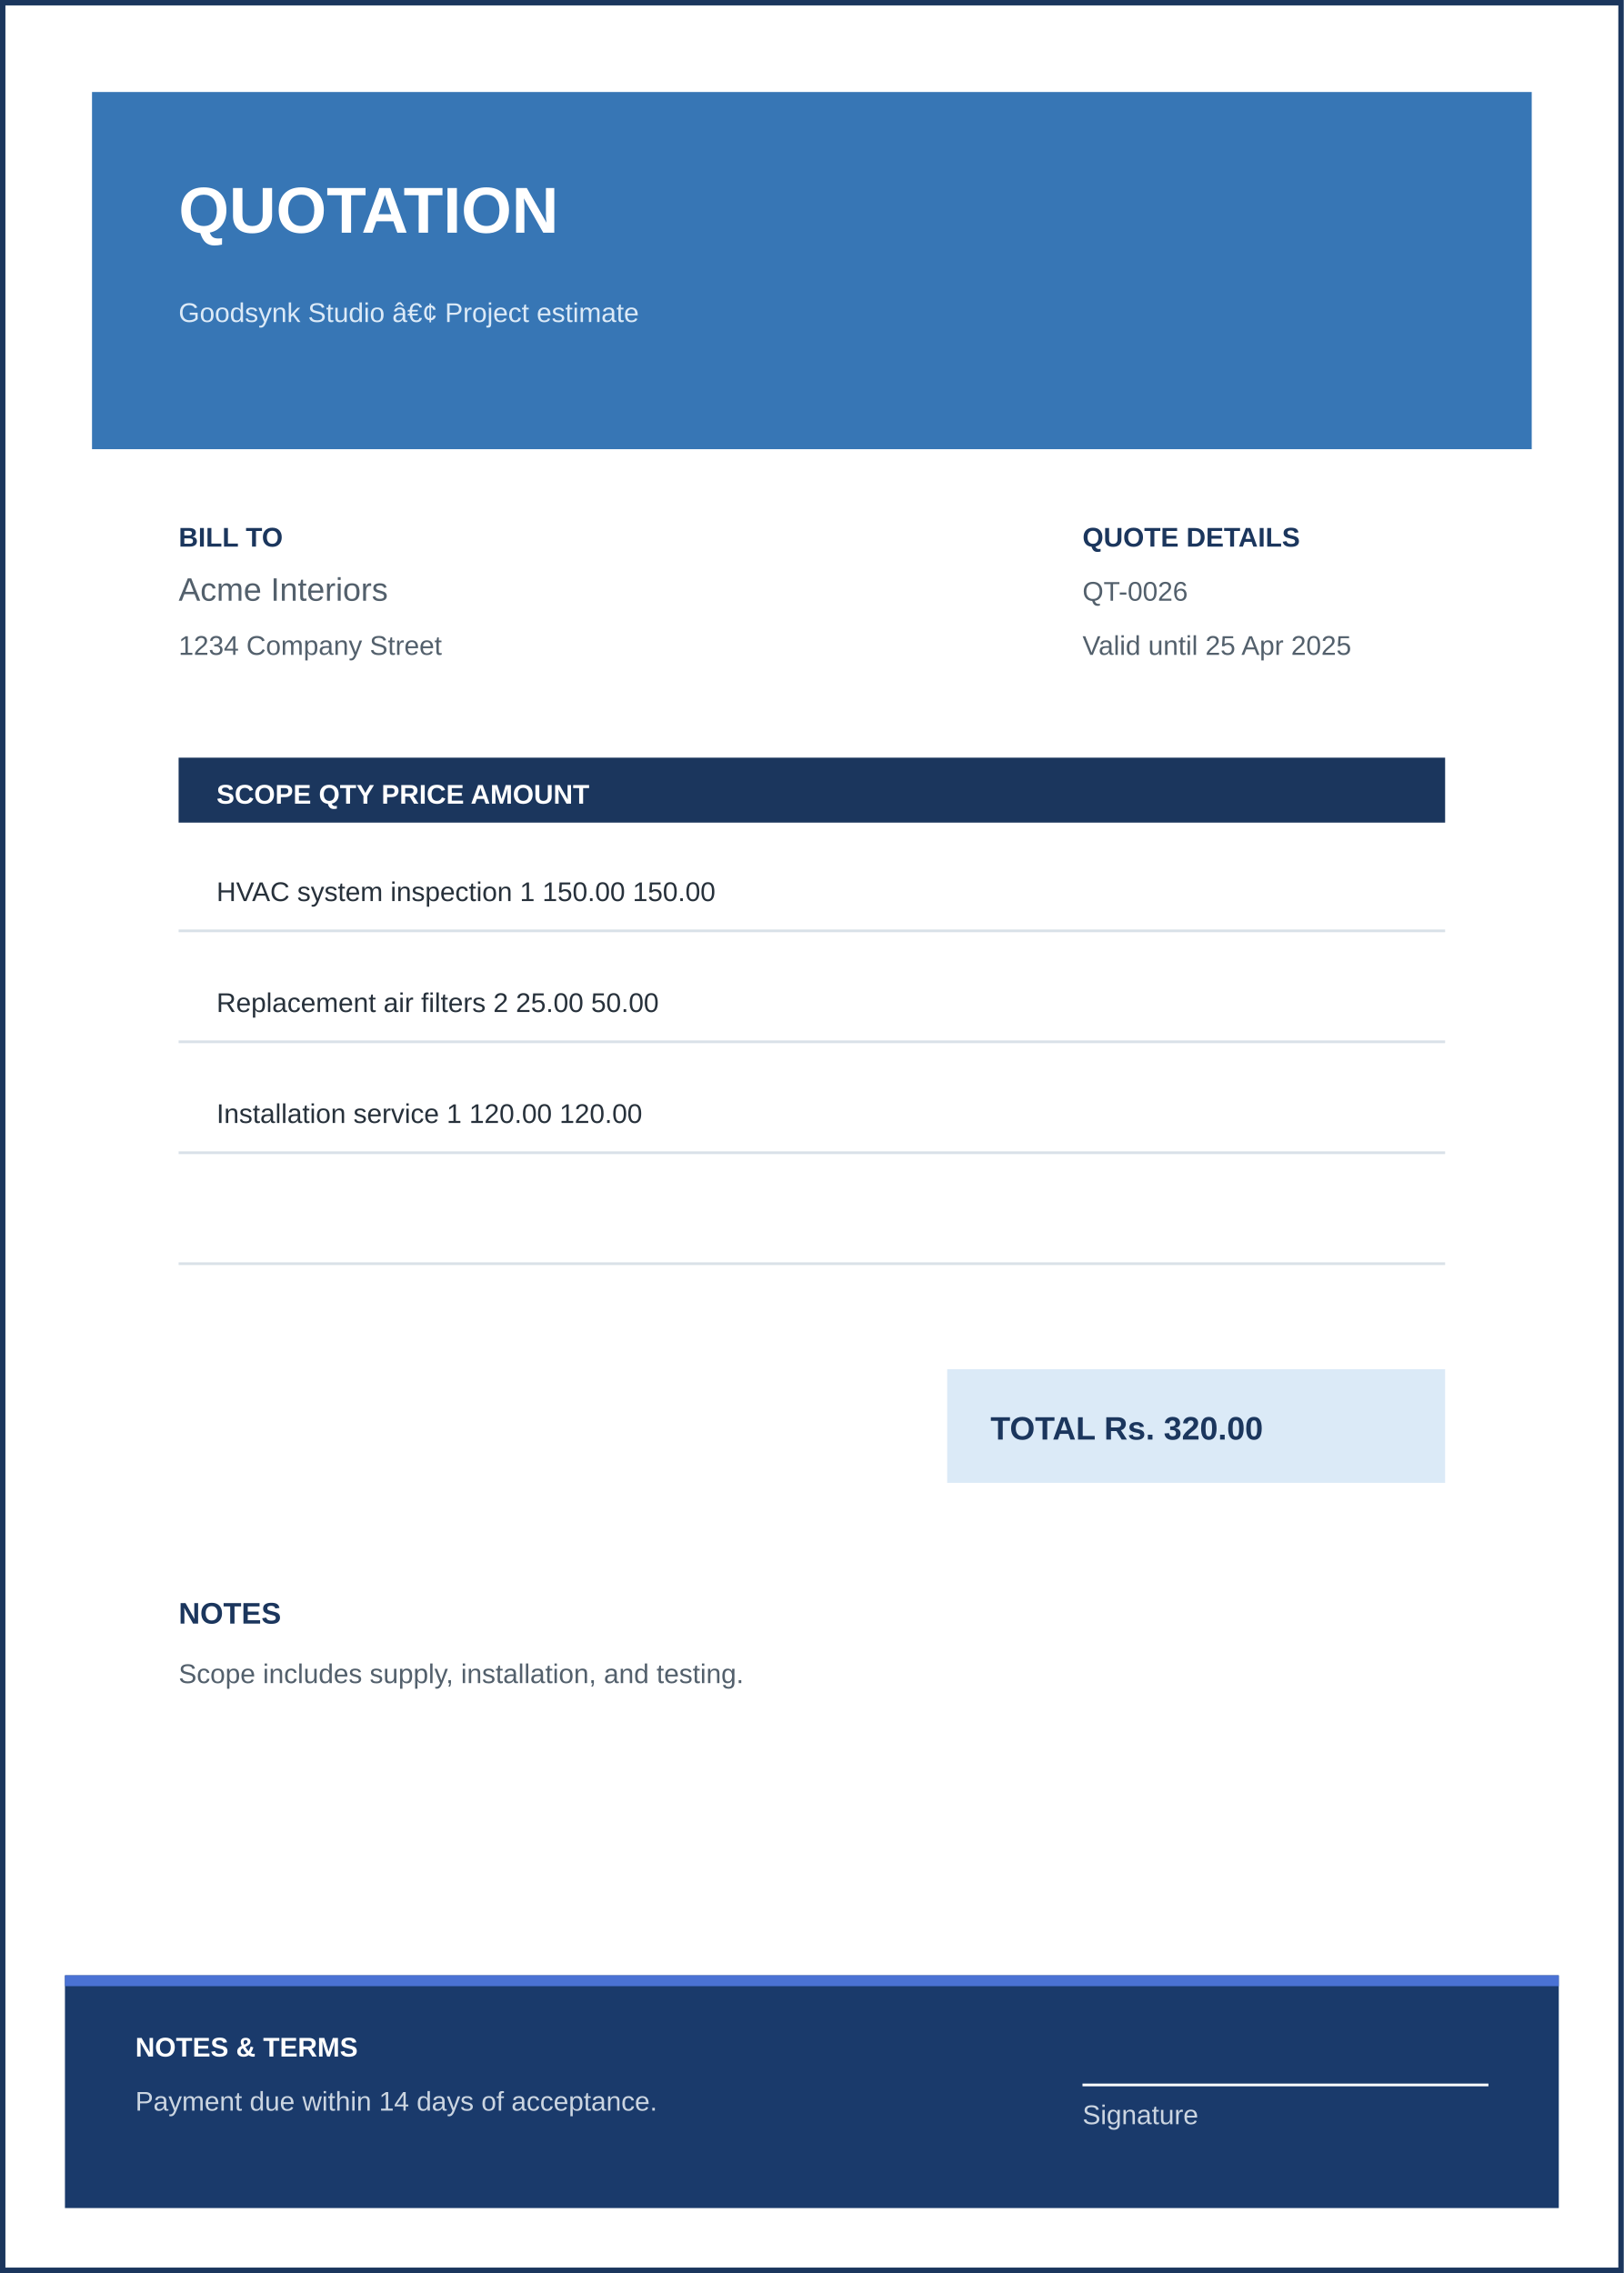
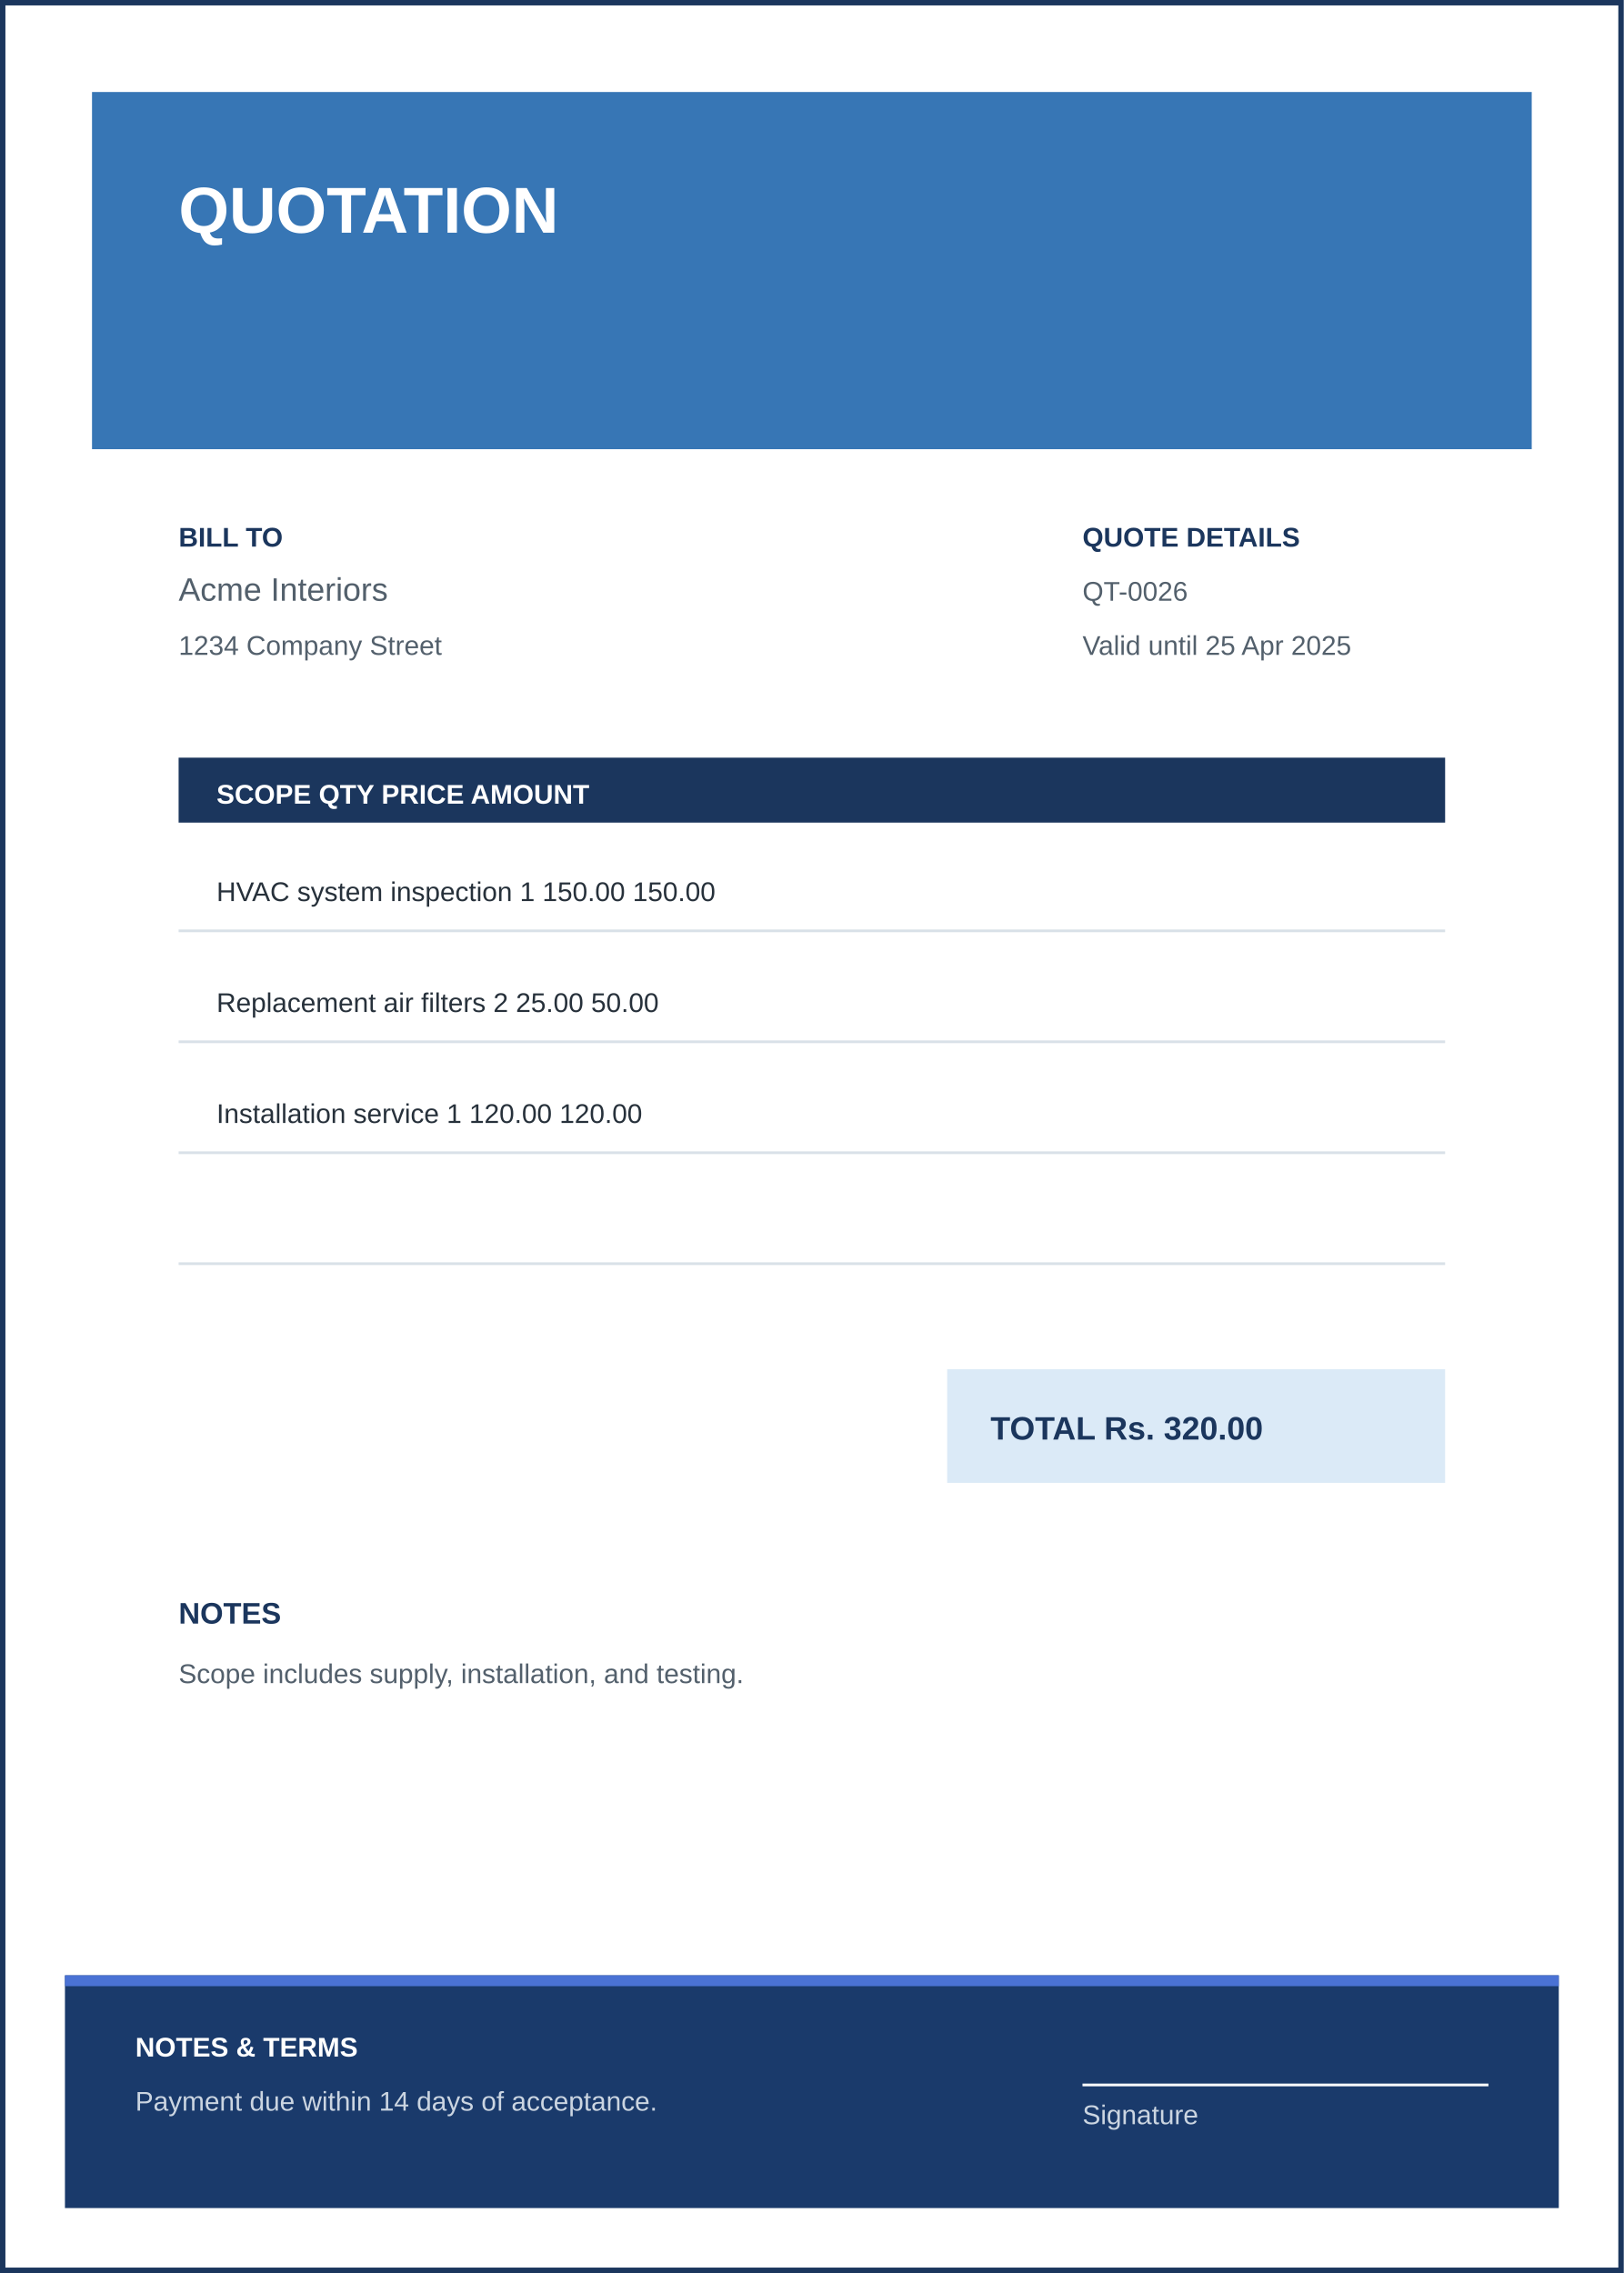
<svg xmlns="http://www.w3.org/2000/svg" viewBox="0 0 600 840">
  <rect width="600" height="840" fill="#fff" />
  <rect x="1" y="1" width="598" height="838" fill="#fff" stroke="#1b365d" stroke-width="2" />
  <rect x="34" y="34" width="532" height="132" fill="#3776b5" />
  <text x="66" y="86" fill="#fff" font-family="Arial" font-size="24" font-weight="700">QUOTATION</text>
-   <text x="66" y="119" fill="#dceaf7" font-family="Arial" font-size="10">Goodsynk Studio  â€¢  Project estimate</text>
  <text x="66" y="202" fill="#1b365d" font-family="Arial" font-size="10" font-weight="700">BILL TO</text>
  <text x="66" y="222" fill="#53606c" font-family="Arial" font-size="12">Acme Interiors</text>
  <text x="66" y="242" fill="#53606c" font-family="Arial" font-size="10">1234 Company Street</text>
  <text x="400" y="202" fill="#1b365d" font-family="Arial" font-size="10" font-weight="700">QUOTE DETAILS</text>
  <text x="400" y="222" fill="#53606c" font-family="Arial" font-size="10">QT-0026</text>
  <text x="400" y="242" fill="#53606c" font-family="Arial" font-size="10">Valid until 25 Apr 2025</text>
  <rect x="66" y="280" width="468" height="24" fill="#1b365d" />
  <text x="80" y="297" fill="#fff" font-family="Arial" font-size="10" font-weight="700">SCOPE                                      QTY       PRICE      AMOUNT</text>
  <path d="M66 344h468M66 385h468M66 426h468M66 467h468" stroke="#d9e1e8" />
  <text x="80" y="333" fill="#27313b" font-family="Arial" font-size="10">HVAC system inspection                      1       150.00      150.00</text>
  <text x="80" y="374" fill="#27313b" font-family="Arial" font-size="10">Replacement air filters                     2        25.00       50.00</text>
  <text x="80" y="415" fill="#27313b" font-family="Arial" font-size="10">Installation service                        1       120.00      120.00</text>
  <rect x="350" y="506" width="184" height="42" fill="#dbeaf7" />
  <text x="366" y="532" fill="#1b365d" font-family="Arial" font-size="12" font-weight="700">TOTAL  Rs. 320.00</text>
  <text x="66" y="600" fill="#1b365d" font-family="Arial" font-size="11" font-weight="700">NOTES</text>
  <text x="66" y="622" fill="#53606c" font-family="Arial" font-size="10">Scope includes supply, installation, and testing.</text>
  <text x="66" y="740" fill="#53606c" font-family="Arial" font-size="10">Powered by Goodsynk Invoices</text>
  <g id="custom-footer">
    <rect x="24" y="670" width="552" height="146" fill="#fff" />
    <rect x="24" y="730" width="552" height="86" fill="#1a3a6b" />
    <rect x="24" y="730" width="552" height="4" fill="#4A72D4" />
    <text x="50" y="760" fill="#fff" font-family="Arial" font-size="10" font-weight="700">NOTES &amp; TERMS</text>
    <text x="50" y="780" fill="#cbd5e1" font-family="Arial" font-size="10">Payment due within 14 days of acceptance.</text>
    <rect x="400" y="770" width="150" height="1" fill="#fff" />
    <text x="400" y="785" fill="#cbd5e1" font-family="Arial" font-size="10">Signature</text>
  </g>
</svg>
